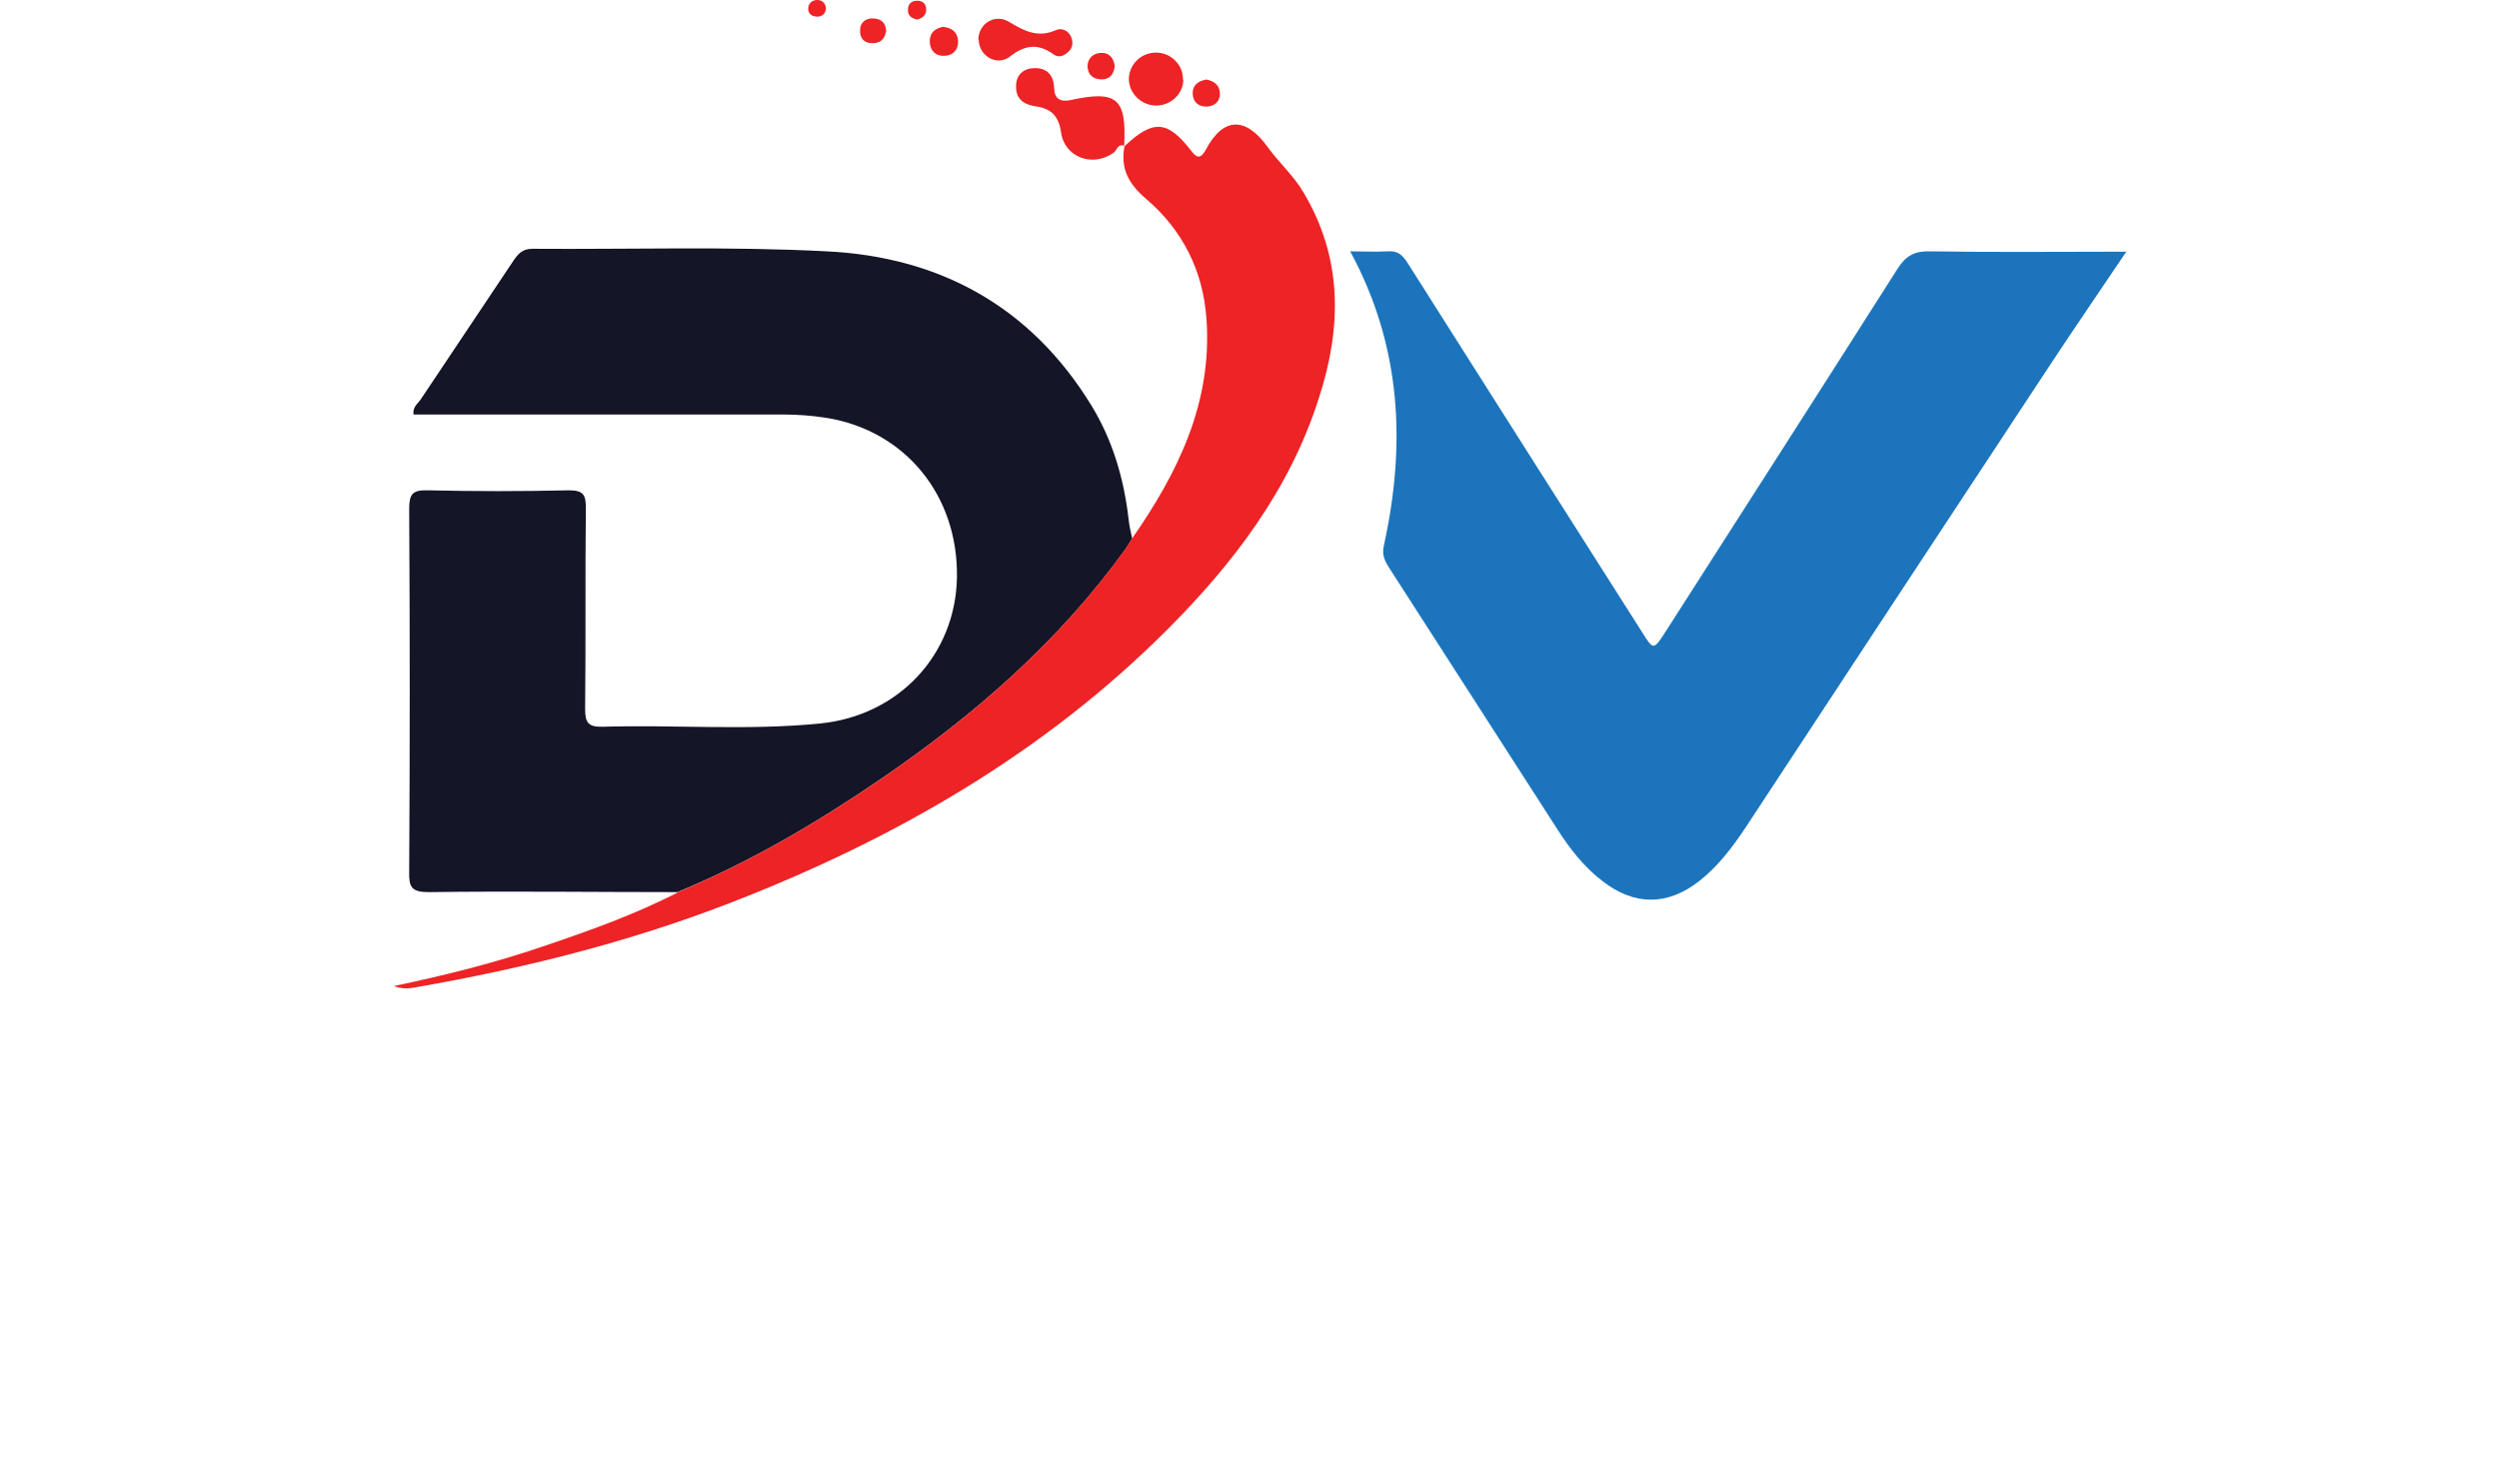
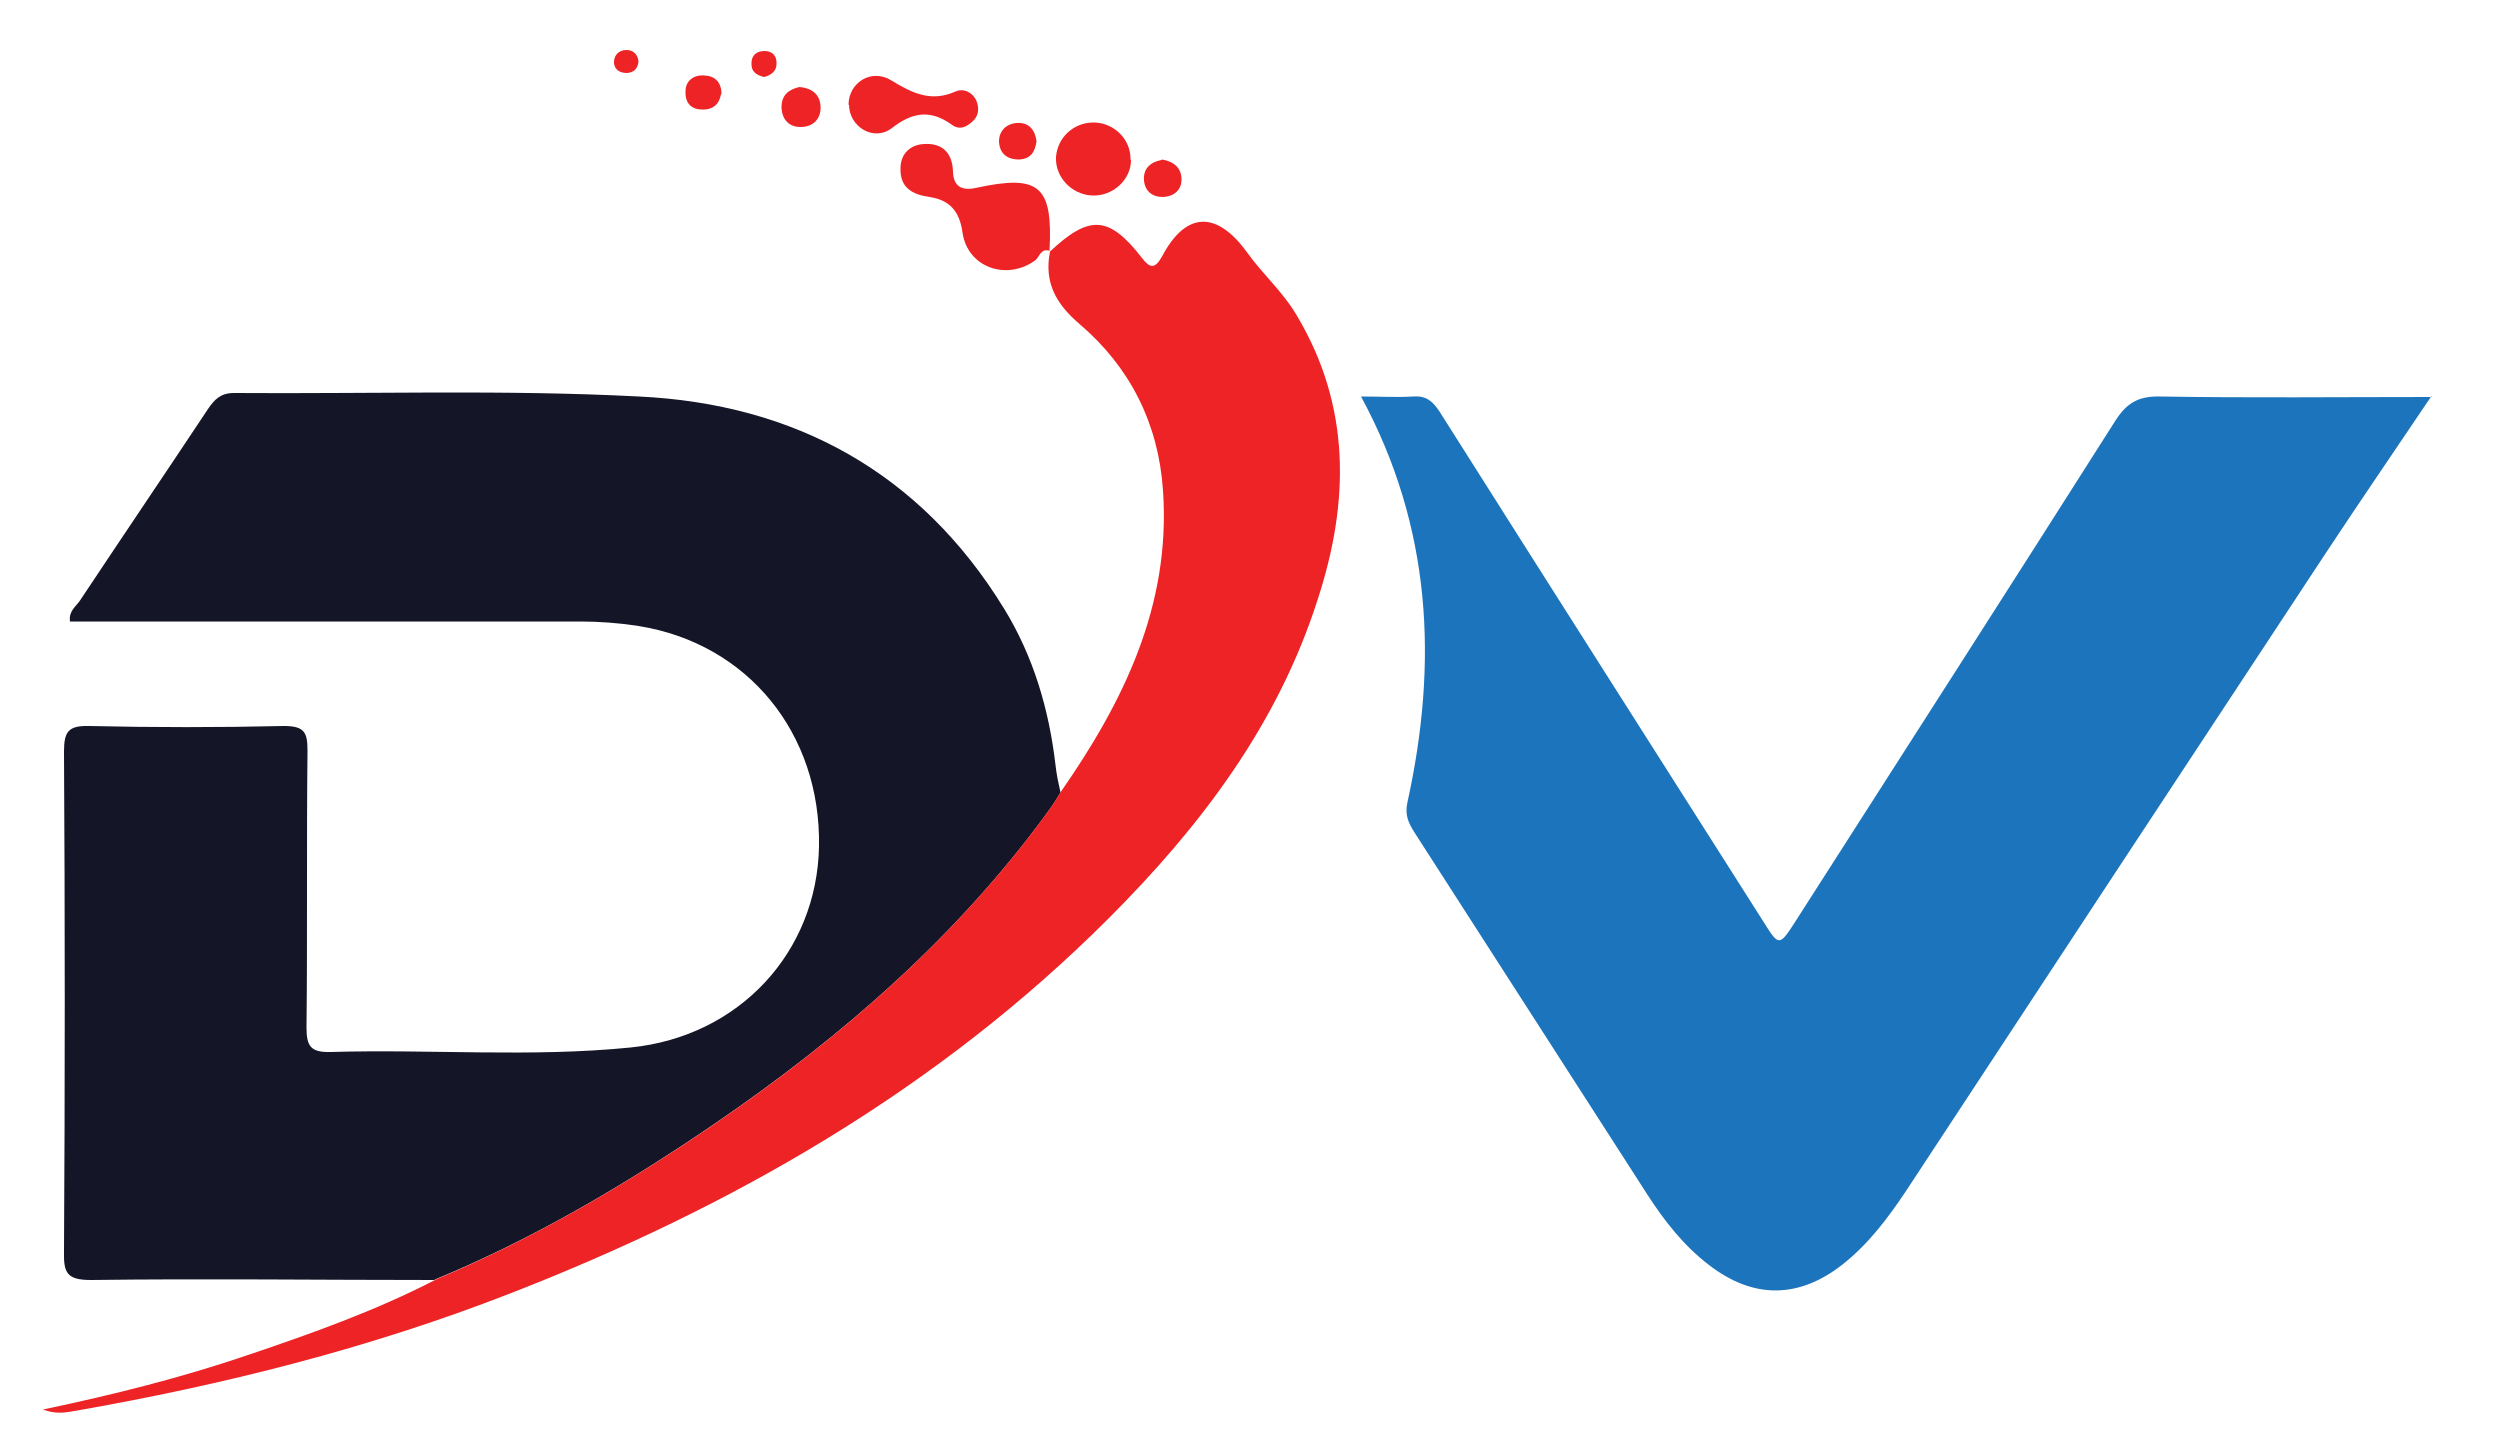
- <svg xmlns="http://www.w3.org/2000/svg" id="Layer_1" data-name="Layer 1" viewBox="0 0 68.89 40.52">
+ <svg xmlns="http://www.w3.org/2000/svg" id="Layer_1" data-name="Layer 1" viewBox="10 -1 50 29">
  <defs>
-     <style>
-       .cls-1 {
+     <style>.cls-1 {
        fill: #ed2326;
      }

      .cls-2 {
        fill: #141526;
      }

      .cls-3 {
        fill: #231f20;
      }

      .cls-4 {
        fill: #1c75bc;
-       }
-     </style>
+       }</style>
  </defs>
  <g>
-     <path class="cls-2" d="m18.69,24.6c-2.29,0-4.58-.03-6.87,0-.48,0-.55-.14-.54-.57.02-3.33.02-6.67,0-10,0-.4.09-.52.5-.51,1.3.03,2.6.03,3.9,0,.41,0,.47.13.47.49-.02,1.85,0,3.69-.02,5.54,0,.37.08.5.48.49,2-.06,4,.11,6-.09,2.18-.22,3.73-1.91,3.77-4.02.04-2.26-1.42-4.06-3.61-4.41-.39-.06-.78-.09-1.17-.09-3.21,0-6.43,0-9.64,0-.18,0-.37,0-.56,0-.03-.21.12-.3.2-.42.85-1.28,1.71-2.55,2.56-3.83.13-.19.25-.32.52-.32,2.7.02,5.41-.07,8.1.07,3.12.15,5.63,1.52,7.3,4.24.59.96.9,2.02,1.03,3.13.02.19.06.37.1.55-.06.1-.12.2-.19.3-1.84,2.55-4.17,4.58-6.75,6.34-1.76,1.2-3.59,2.28-5.57,3.1Z" />
-     <path class="cls-4" d="m58.63,6.92c-.72,1.07-1.42,2.09-2.1,3.12-2.81,4.26-5.61,8.52-8.41,12.78-.36.54-.75,1.06-1.27,1.47-.88.69-1.79.69-2.67.01-.51-.39-.9-.89-1.24-1.42-1.55-2.41-3.1-4.82-4.65-7.23-.12-.19-.2-.35-.14-.61.61-2.78.49-5.49-.93-8.11.38,0,.71.02,1.04,0,.26-.02.39.09.53.3,2.15,3.4,4.31,6.79,6.47,10.19.32.51.32.52.66-.01,2.13-3.33,4.27-6.66,6.39-10,.23-.36.47-.49.89-.48,1.79.03,3.58.01,5.43.01Z" />
-     <path class="cls-1" d="m18.69,24.6c1.97-.82,3.81-1.9,5.57-3.1,2.58-1.76,4.91-3.79,6.75-6.34.07-.1.13-.2.19-.3,1.27-1.82,2.22-3.75,2.06-6.05-.09-1.34-.66-2.47-1.67-3.33-.48-.41-.71-.84-.59-1.45h0c.79-.74,1.18-.72,1.84.13.16.21.26.22.4-.03.48-.91,1.1-.92,1.71-.07.31.43.71.78.98,1.24,1.09,1.82,1.06,3.73.43,5.67-.8,2.52-2.35,4.56-4.19,6.4-3.41,3.41-7.5,5.76-11.97,7.5-2.82,1.1-5.74,1.83-8.71,2.35-.18.03-.37.07-.63-.03,1.43-.3,2.78-.64,4.1-1.09,1.27-.43,2.54-.88,3.74-1.5Z" />
-     <path class="cls-1" d="m31,4.02c-.19-.07-.21.13-.3.19-.57.41-1.35.14-1.45-.56-.06-.43-.26-.65-.66-.71-.35-.05-.59-.19-.58-.57,0-.3.2-.48.48-.49.37-.02.56.19.57.56.01.28.17.38.45.32,1.28-.28,1.55-.05,1.48,1.26,0,0,0,0,0,0Z" />
-     <path class="cls-1" d="m26.97,1.1c0-.45.46-.74.86-.49.41.25.79.44,1.28.22.16-.07.34.01.42.19.05.13.05.27-.05.38-.13.13-.28.22-.45.09-.42-.3-.78-.25-1.19.07-.36.28-.86-.02-.86-.47Z" />
-     <path class="cls-1" d="m32.62,2.2c0,.4-.37.73-.78.71-.41-.02-.74-.37-.72-.77.03-.39.35-.69.75-.69.41,0,.75.34.74.74Z" />
-     <path class="cls-1" d="m25.99.74c.24.02.4.14.42.37.02.26-.14.43-.4.43-.22,0-.37-.14-.38-.39,0-.25.14-.36.36-.41Z" />
-     <path class="cls-1" d="m33.24,2.19c.24.04.39.17.39.4,0,.21-.15.34-.37.35-.22,0-.36-.12-.38-.33-.02-.24.13-.37.35-.41Z" />
-     <path class="cls-1" d="m30.73,1.83c-.03.2-.11.35-.35.36-.25,0-.39-.13-.4-.36,0-.2.13-.35.35-.37.25-.02.37.14.4.36Z" />
-     <path class="cls-1" d="m24.42.88c-.03.2-.16.32-.38.31-.23,0-.34-.15-.33-.36,0-.22.17-.34.38-.32.21.01.34.13.34.38Z" />
-     <path class="cls-1" d="m25.28.54c-.16-.04-.26-.11-.25-.28,0-.16.11-.24.26-.24.16,0,.25.1.24.26,0,.15-.12.23-.25.26Z" />
-     <path class="cls-1" d="m22.77.22c-.01.15-.09.23-.23.24-.14,0-.24-.06-.26-.19C22.27.1,22.38,0,22.53,0c.13,0,.22.08.24.22Z" />
+     <path class="cls-2" d="m18.69 24.6c-2.29 0-4.58-.03-6.87 0-.48 0-.55-.14-.54-.57.02-3.33.02-6.67 0-10 0-.4.09-.52.5-.51 1.3.03 2.6.03 3.9 0 .41 0 .47.13.47.49-.02 1.85 0 3.69-.02 5.54 0 .37.08.5.48.49 2-.06 4 .11 6-.09 2.18-.22 3.73-1.91 3.77-4.02.04-2.26-1.42-4.06-3.61-4.41-.39-.06-.78-.09-1.17-.09-3.21 0-6.43 0-9.64 0-.18 0-.37 0-.56 0-.03-.21.12-.3.2-.42.85-1.28 1.71-2.55 2.56-3.83.13-.19.25-.32.52-.32 2.7.02 5.41-.07 8.1.07 3.12.15 5.63 1.52 7.3 4.24.59.96.9 2.02 1.03 3.13.02.19.06.37.1.55-.06.1-.12.2-.19.3-1.84 2.55-4.17 4.58-6.75 6.34-1.76 1.2-3.59 2.28-5.57 3.1Z" />
+     <path class="cls-4" d="m58.63 6.92c-.72 1.07-1.42 2.09-2.1 3.12-2.81 4.26-5.61 8.52-8.41 12.78-.36.54-.75 1.06-1.27 1.47-.88.69-1.79.69-2.67.01-.51-.39-.9-.89-1.24-1.42-1.55-2.41-3.1-4.82-4.65-7.23-.12-.19-.2-.35-.14-.61.61-2.78.49-5.49-.93-8.11.38 0 .71.02 1.04 0 .26-.02.39.09.53.3 2.15 3.4 4.31 6.79 6.47 10.19.32.51.32.52.66-.01 2.13-3.33 4.27-6.66 6.39-10 .23-.36.47-.49.89-.48 1.79.03 3.58.01 5.43.01Z" />
+     <path class="cls-1" d="m18.69 24.6c1.97-.82 3.81-1.9 5.57-3.1 2.58-1.76 4.91-3.79 6.75-6.34.07-.1.13-.2.19-.3 1.27-1.82 2.22-3.75 2.06-6.05-.09-1.34-.66-2.47-1.67-3.33-.48-.41-.71-.84-.59-1.45h0c.79-.74 1.18-.72 1.84.13.16.21.26.22.4-.03.48-.91 1.1-.92 1.71-.07.31.43.71.78.98 1.24 1.09 1.82 1.06 3.73.43 5.67-.8 2.52-2.35 4.56-4.19 6.4-3.41 3.41-7.5 5.76-11.97 7.5-2.82 1.1-5.74 1.83-8.71 2.35-.18.03-.37.07-.63-.03 1.43-.3 2.78-.64 4.1-1.09 1.27-.43 2.54-.88 3.74-1.5Z" />
+     <path class="cls-1" d="m31 4.02c-.19-.07-.21.13-.3.19-.57.41-1.35.14-1.45-.56-.06-.43-.26-.65-.66-.71-.35-.05-.59-.19-.58-.57 0-.3.2-.48.48-.49.37-.02.56.19.57.56.01.28.17.38.45.32 1.28-.28 1.55-.05 1.48 1.26 0 0 0 0 0 0Z" />
+     <path class="cls-1" d="m26.97 1.1c0-.45.46-.74.86-.49.41.25.79.44 1.28.22.16-.07.34.01.42.19.05.13.05.27-.05.38-.13.13-.28.22-.45.09-.42-.3-.78-.25-1.19.07-.36.28-.86-.02-.86-.47Z" />
+     <path class="cls-1" d="m32.62 2.2c0 .4-.37.73-.78.71-.41-.02-.74-.37-.72-.77.03-.39.35-.69.75-.69.41 0 .75.34.74.74Z" />
+     <path class="cls-1" d="m25.99.74c.24.02.4.14.42.37.02.26-.14.43-.4.43-.22 0-.37-.14-.38-.39 0-.25.14-.36.36-.41Z" />
+     <path class="cls-1" d="m33.24 2.19c.24.04.39.17.39.4 0 .21-.15.34-.37.35-.22 0-.36-.12-.38-.33-.02-.24.13-.37.35-.41Z" />
+     <path class="cls-1" d="m30.73 1.83c-.03.2-.11.35-.35.36-.25 0-.39-.13-.4-.36 0-.2.13-.35.35-.37.25-.02.37.14.4.36Z" />
+     <path class="cls-1" d="m24.42.88c-.03.2-.16.32-.38.31-.23 0-.34-.15-.33-.36 0-.22.17-.34.38-.32.21.01.34.13.34.38Z" />
+     <path class="cls-1" d="m25.28.54c-.16-.04-.26-.11-.25-.28 0-.16.11-.24.26-.24.16 0 .25.1.24.26 0 .15-.12.23-.25.26Z" />
+     <path class="cls-1" d="m22.77.22c-.01.15-.09.23-.23.24-.14 0-.24-.06-.26-.19C22.27.1 22.38 0 22.53 0c.13 0 .22.08.24.22Z" />
  </g>
</svg>
